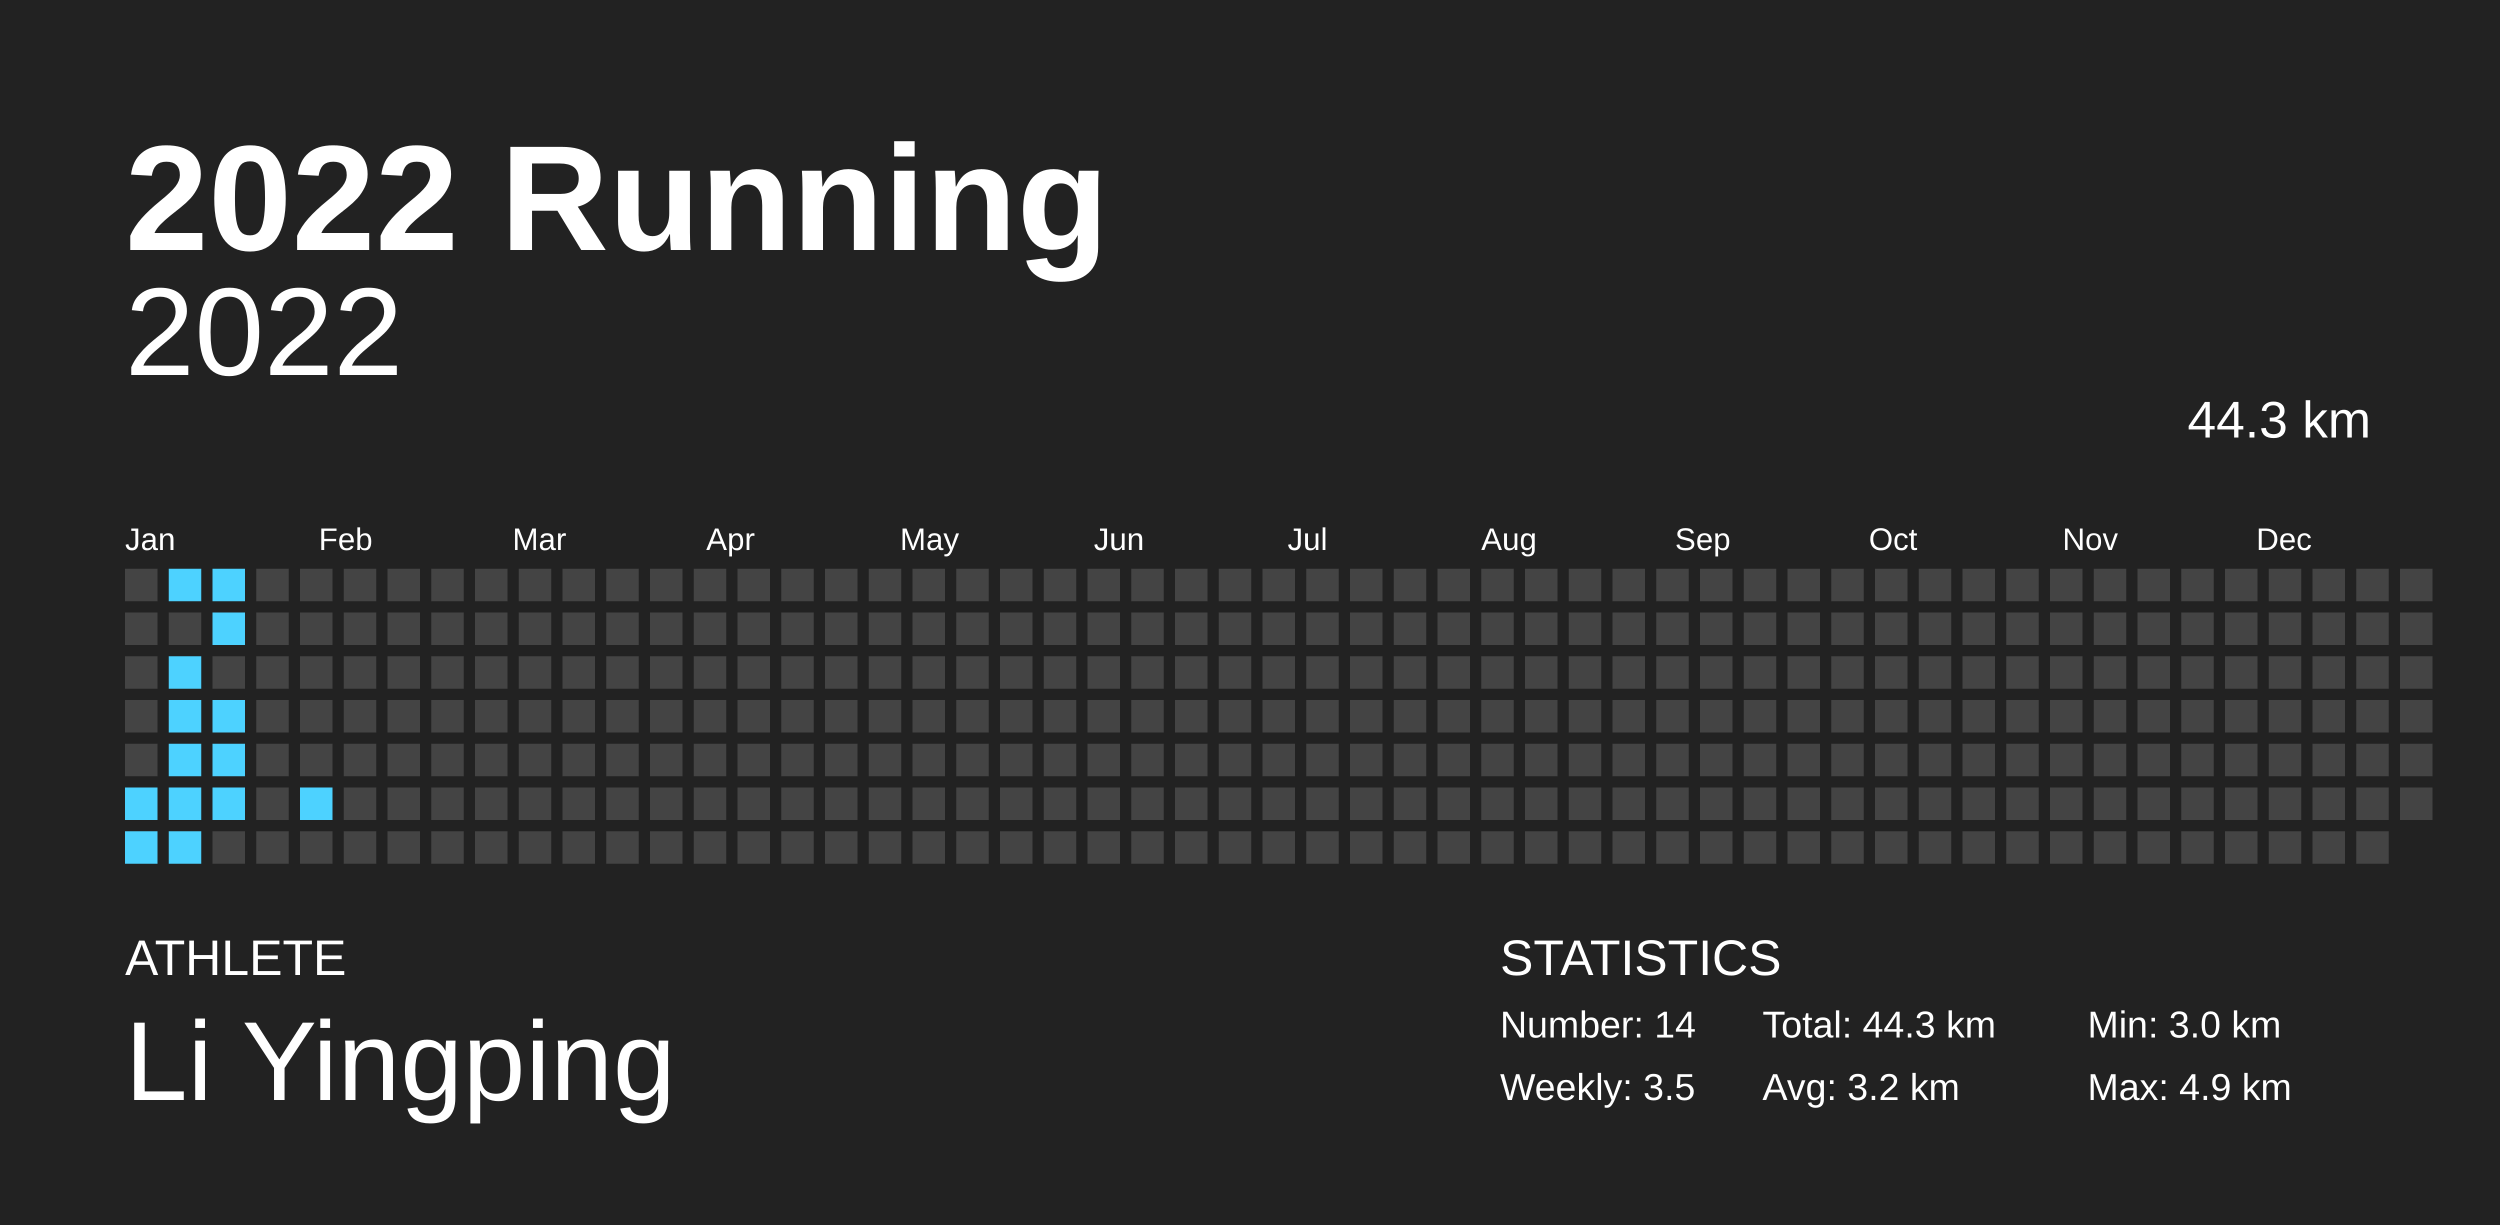
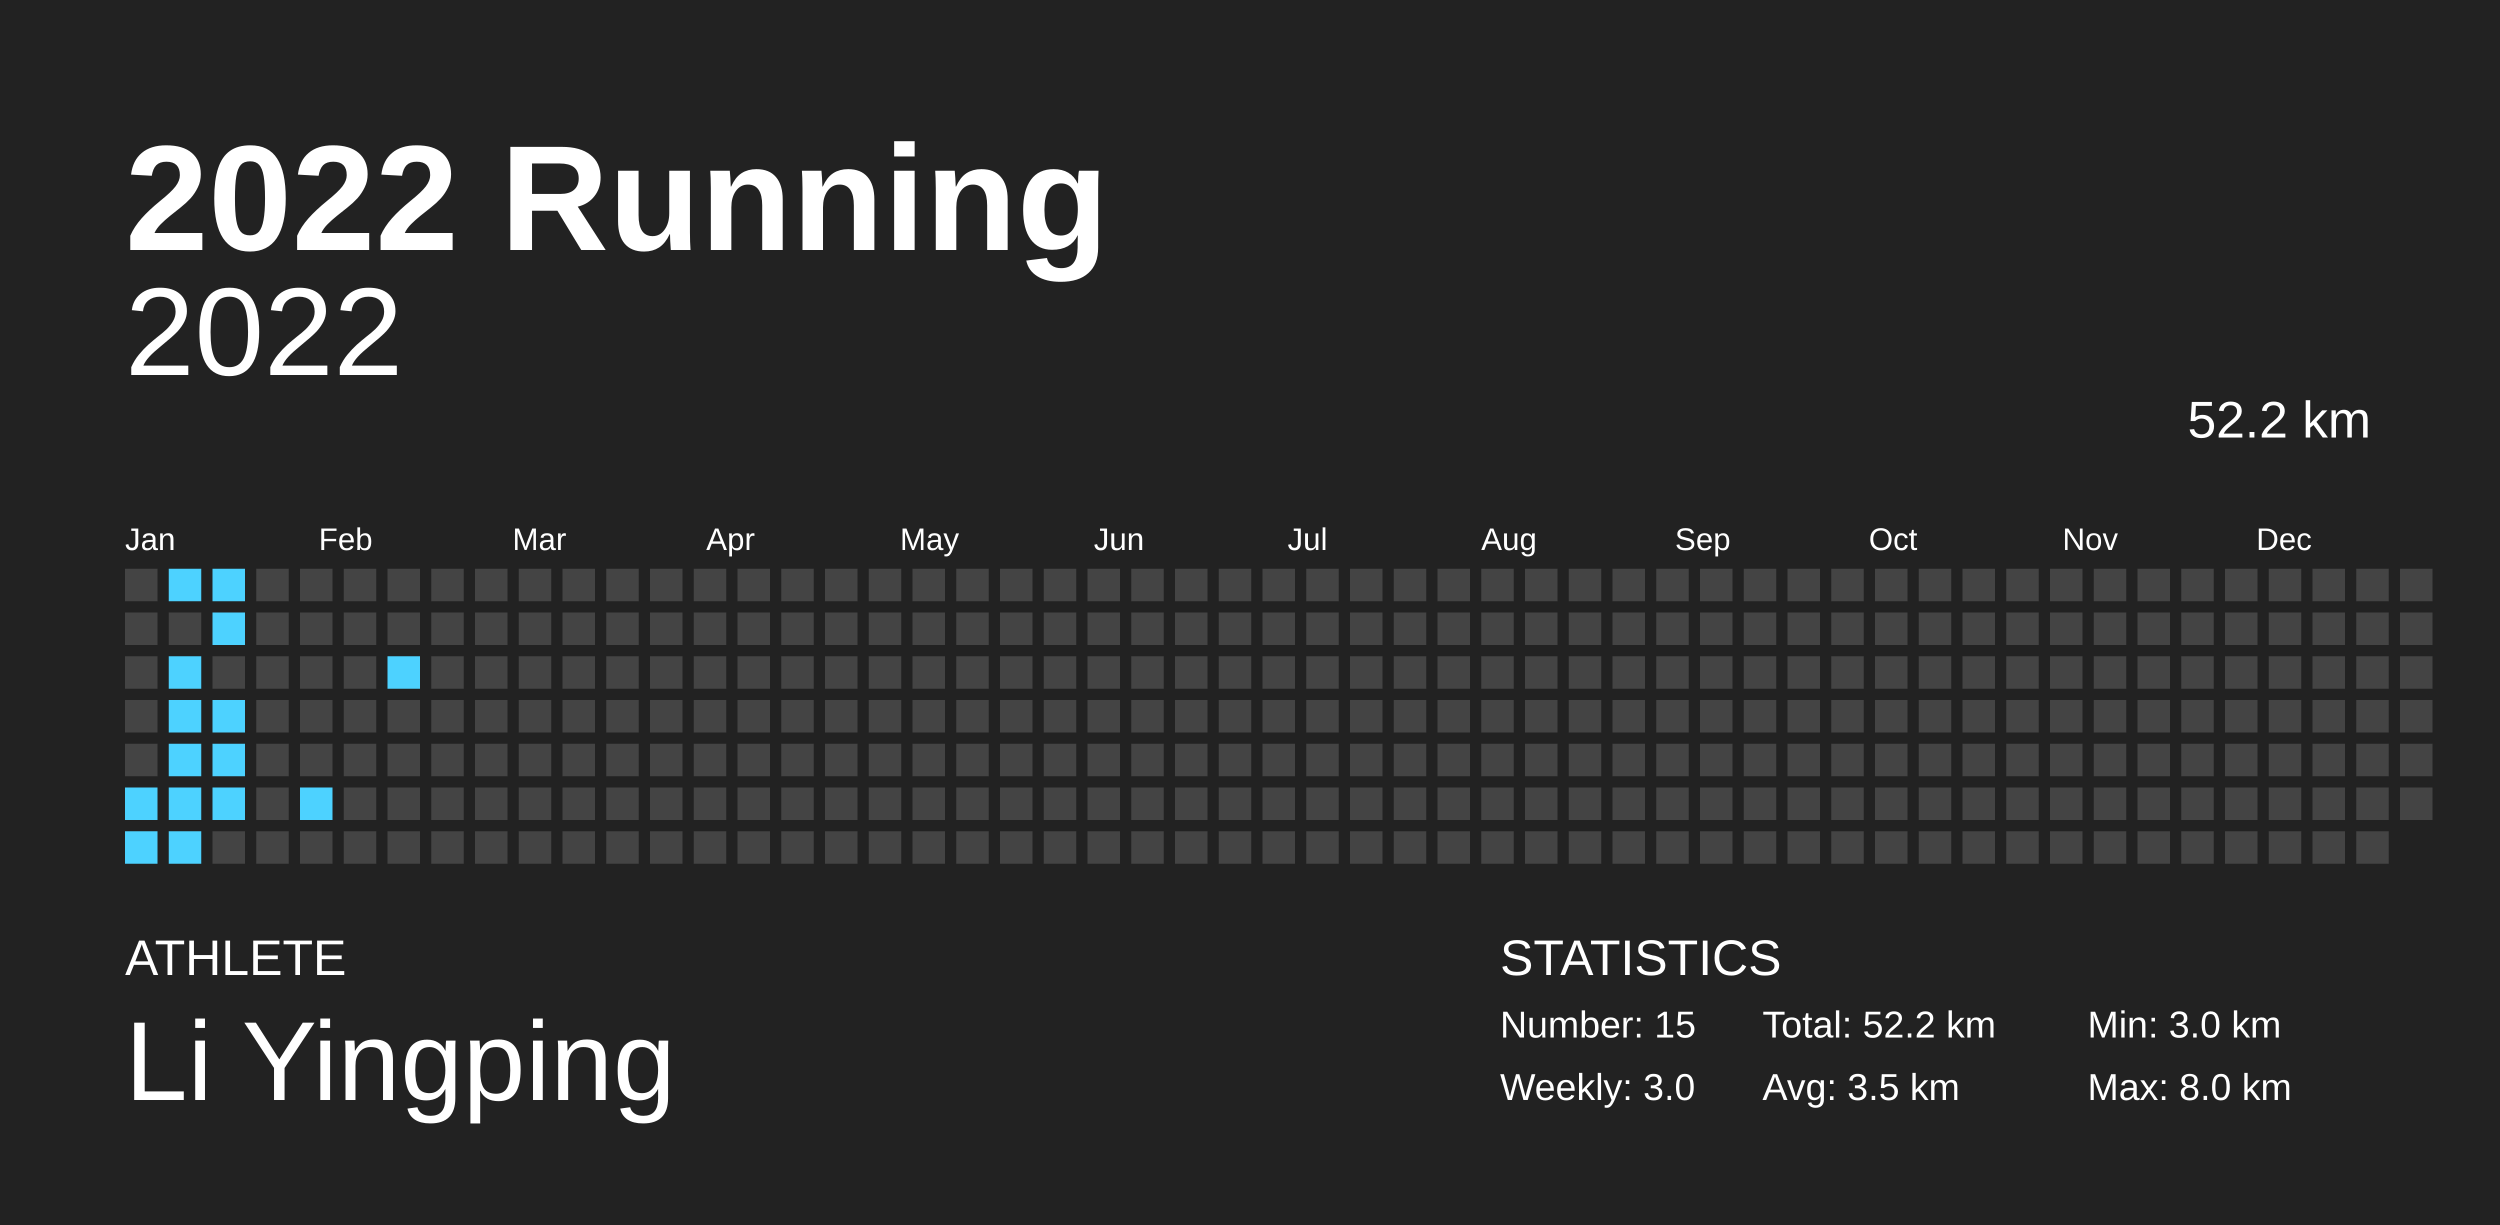
<svg xmlns="http://www.w3.org/2000/svg" baseProfile="full" height="98mm" version="1.1" viewBox="0,0,200,98" width="200mm">
  <defs />
  <rect fill="#222222" height="98" width="200" x="0" y="0" />
  <text fill="#FFFFFF" style="font-size:12px; font-family:Arial; font-weight:bold;" x="10" y="20">2022 Running</text>
  <text fill="#FFFFFF" style="font-size:4px; font-family:Arial" x="10" y="78">ATHLETE</text>
  <text fill="#FFFFFF" style="font-size:9px; font-family:Arial" x="10" y="88">Li Yingping</text>
  <text fill="#FFFFFF" style="font-size:4px; font-family:Arial" x="120" y="78">STATISTICS</text>
-   <text fill="#FFFFFF" style="font-size:3px; font-family:Arial" x="120" y="83">Number: 14</text>
-   <text fill="#FFFFFF" style="font-size:3px; font-family:Arial" x="120" y="88">Weekly: 3.5</text>
-   <text fill="#FFFFFF" style="font-size:3px; font-family:Arial" x="141" y="83">Total: 44.3 km</text>
-   <text fill="#FFFFFF" style="font-size:3px; font-family:Arial" x="141" y="88">Avg: 3.2 km</text>
+   <text fill="#FFFFFF" style="font-size:3px; font-family:Arial" x="120" y="83">Number: 15</text>
+   <text fill="#FFFFFF" style="font-size:3px; font-family:Arial" x="120" y="88">Weekly: 3.0</text>
+   <text fill="#FFFFFF" style="font-size:3px; font-family:Arial" x="141" y="83">Total: 52.2 km</text>
+   <text fill="#FFFFFF" style="font-size:3px; font-family:Arial" x="141" y="88">Avg: 3.5 km</text>
  <text fill="#FFFFFF" style="font-size:3px; font-family:Arial" x="167" y="83">Min: 3.0 km</text>
-   <text fill="#FFFFFF" style="font-size:3px; font-family:Arial" x="167" y="88">Max: 4.9 km</text>
+   <text fill="#FFFFFF" style="font-size:3px; font-family:Arial" x="167" y="88">Max: 8.0 km</text>
  <text alignment-baseline="hanging" fill="#FFFFFF" style="font-size:10.0px; font-family:Arial;" x="10" y="30">2022</text>
-   <text alignment-baseline="hanging" fill="#FFFFFF" style="font-size:4.125px; font-family:Arial;" x="175" y="35">44.3 km</text>
+   <text alignment-baseline="hanging" fill="#FFFFFF" style="font-size:4.125px; font-family:Arial;" x="175" y="35">52.2 km</text>
  <text fill="#FFFFFF" style="font-size:2.5px; font-family:Arial" x="10.0" y="44">Jan</text>
  <text fill="#FFFFFF" style="font-size:2.5px; font-family:Arial" x="25.5" y="44">Feb</text>
  <text fill="#FFFFFF" style="font-size:2.5px; font-family:Arial" x="41.0" y="44">Mar</text>
  <text fill="#FFFFFF" style="font-size:2.5px; font-family:Arial" x="56.5" y="44">Apr</text>
  <text fill="#FFFFFF" style="font-size:2.5px; font-family:Arial" x="72.0" y="44">May</text>
  <text fill="#FFFFFF" style="font-size:2.5px; font-family:Arial" x="87.5" y="44">Jun</text>
  <text fill="#FFFFFF" style="font-size:2.5px; font-family:Arial" x="103.0" y="44">Jul</text>
  <text fill="#FFFFFF" style="font-size:2.5px; font-family:Arial" x="118.5" y="44">Aug</text>
  <text fill="#FFFFFF" style="font-size:2.5px; font-family:Arial" x="134.0" y="44">Sep</text>
  <text fill="#FFFFFF" style="font-size:2.5px; font-family:Arial" x="149.5" y="44">Oct</text>
  <text fill="#FFFFFF" style="font-size:2.5px; font-family:Arial" x="165.0" y="44">Nov</text>
  <text fill="#FFFFFF" style="font-size:2.5px; font-family:Arial" x="180.5" y="44">Dec</text>
  <rect fill="#444444" height="2.6" width="2.6" x="10.0" y="45.5" />
  <rect fill="#444444" height="2.6" width="2.6" x="10.0" y="49.0" />
  <rect fill="#444444" height="2.6" width="2.6" x="10.0" y="52.5" />
  <rect fill="#444444" height="2.6" width="2.6" x="10.0" y="56.0" />
  <rect fill="#444444" height="2.6" width="2.6" x="10.0" y="59.5" />
  <rect fill="#4dd2ff" height="2.6" width="2.6" x="10.0" y="63.0" />
  <rect fill="#4dd2ff" height="2.6" width="2.6" x="10.0" y="66.5" />
  <rect fill="#4dd2ff" height="2.6" width="2.6" x="13.5" y="45.5" />
  <rect fill="#444444" height="2.6" width="2.6" x="13.5" y="49.0" />
  <rect fill="#4dd2ff" height="2.6" width="2.6" x="13.5" y="52.5" />
  <rect fill="#4dd2ff" height="2.6" width="2.6" x="13.5" y="56.0" />
  <rect fill="#4dd2ff" height="2.6" width="2.6" x="13.5" y="59.5" />
  <rect fill="#4dd2ff" height="2.6" width="2.6" x="13.5" y="63.0" />
  <rect fill="#4dd2ff" height="2.6" width="2.6" x="13.5" y="66.5" />
  <rect fill="#4dd2ff" height="2.6" width="2.6" x="17.0" y="45.5" />
  <rect fill="#4dd2ff" height="2.6" width="2.6" x="17.0" y="49.0" />
  <rect fill="#444444" height="2.6" width="2.6" x="17.0" y="52.5" />
  <rect fill="#4dd2ff" height="2.6" width="2.6" x="17.0" y="56.0" />
  <rect fill="#4dd2ff" height="2.6" width="2.6" x="17.0" y="59.5" />
  <rect fill="#4dd2ff" height="2.6" width="2.6" x="17.0" y="63.0" />
  <rect fill="#444444" height="2.6" width="2.6" x="17.0" y="66.5" />
  <rect fill="#444444" height="2.6" width="2.6" x="20.5" y="45.5" />
  <rect fill="#444444" height="2.6" width="2.6" x="20.5" y="49.0" />
  <rect fill="#444444" height="2.6" width="2.6" x="20.5" y="52.5" />
  <rect fill="#444444" height="2.6" width="2.6" x="20.5" y="56.0" />
  <rect fill="#444444" height="2.6" width="2.6" x="20.5" y="59.5" />
  <rect fill="#444444" height="2.6" width="2.6" x="20.5" y="63.0" />
  <rect fill="#444444" height="2.6" width="2.6" x="20.5" y="66.5" />
  <rect fill="#444444" height="2.6" width="2.6" x="24.0" y="45.5" />
  <rect fill="#444444" height="2.6" width="2.6" x="24.0" y="49.0" />
  <rect fill="#444444" height="2.6" width="2.6" x="24.0" y="52.5" />
  <rect fill="#444444" height="2.6" width="2.6" x="24.0" y="56.0" />
  <rect fill="#444444" height="2.6" width="2.6" x="24.0" y="59.5" />
  <rect fill="#4dd2ff" height="2.6" width="2.6" x="24.0" y="63.0" />
  <rect fill="#444444" height="2.6" width="2.6" x="24.0" y="66.5" />
  <rect fill="#444444" height="2.6" width="2.6" x="27.5" y="45.5" />
  <rect fill="#444444" height="2.6" width="2.6" x="27.5" y="49.0" />
  <rect fill="#444444" height="2.6" width="2.6" x="27.5" y="52.5" />
  <rect fill="#444444" height="2.6" width="2.6" x="27.5" y="56.0" />
  <rect fill="#444444" height="2.6" width="2.6" x="27.5" y="59.5" />
  <rect fill="#444444" height="2.6" width="2.6" x="27.5" y="63.0" />
  <rect fill="#444444" height="2.6" width="2.6" x="27.5" y="66.5" />
  <rect fill="#444444" height="2.6" width="2.6" x="31.0" y="45.5" />
  <rect fill="#444444" height="2.6" width="2.6" x="31.0" y="49.0" />
-   <rect fill="#444444" height="2.6" width="2.6" x="31.0" y="52.5" />
+   <rect fill="#4dd2ff" height="2.6" width="2.6" x="31.0" y="52.5" />
  <rect fill="#444444" height="2.6" width="2.6" x="31.0" y="56.0" />
  <rect fill="#444444" height="2.6" width="2.6" x="31.0" y="59.5" />
  <rect fill="#444444" height="2.6" width="2.6" x="31.0" y="63.0" />
  <rect fill="#444444" height="2.6" width="2.6" x="31.0" y="66.5" />
  <rect fill="#444444" height="2.6" width="2.6" x="34.5" y="45.5" />
  <rect fill="#444444" height="2.6" width="2.6" x="34.5" y="49.0" />
  <rect fill="#444444" height="2.6" width="2.6" x="34.5" y="52.5" />
  <rect fill="#444444" height="2.6" width="2.6" x="34.5" y="56.0" />
  <rect fill="#444444" height="2.6" width="2.6" x="34.5" y="59.5" />
  <rect fill="#444444" height="2.6" width="2.6" x="34.5" y="63.0" />
  <rect fill="#444444" height="2.6" width="2.6" x="34.5" y="66.5" />
  <rect fill="#444444" height="2.6" width="2.6" x="38.0" y="45.5" />
  <rect fill="#444444" height="2.6" width="2.6" x="38.0" y="49.0" />
  <rect fill="#444444" height="2.6" width="2.6" x="38.0" y="52.5" />
  <rect fill="#444444" height="2.6" width="2.6" x="38.0" y="56.0" />
  <rect fill="#444444" height="2.6" width="2.6" x="38.0" y="59.5" />
  <rect fill="#444444" height="2.6" width="2.6" x="38.0" y="63.0" />
  <rect fill="#444444" height="2.6" width="2.6" x="38.0" y="66.5" />
  <rect fill="#444444" height="2.6" width="2.6" x="41.5" y="45.5" />
  <rect fill="#444444" height="2.6" width="2.6" x="41.5" y="49.0" />
  <rect fill="#444444" height="2.6" width="2.6" x="41.5" y="52.5" />
  <rect fill="#444444" height="2.6" width="2.6" x="41.5" y="56.0" />
  <rect fill="#444444" height="2.6" width="2.6" x="41.5" y="59.5" />
  <rect fill="#444444" height="2.6" width="2.6" x="41.5" y="63.0" />
  <rect fill="#444444" height="2.6" width="2.6" x="41.5" y="66.5" />
  <rect fill="#444444" height="2.6" width="2.6" x="45.0" y="45.5" />
  <rect fill="#444444" height="2.6" width="2.6" x="45.0" y="49.0" />
  <rect fill="#444444" height="2.6" width="2.6" x="45.0" y="52.5" />
  <rect fill="#444444" height="2.6" width="2.6" x="45.0" y="56.0" />
  <rect fill="#444444" height="2.6" width="2.6" x="45.0" y="59.5" />
  <rect fill="#444444" height="2.6" width="2.6" x="45.0" y="63.0" />
  <rect fill="#444444" height="2.6" width="2.6" x="45.0" y="66.5" />
  <rect fill="#444444" height="2.6" width="2.6" x="48.5" y="45.5" />
  <rect fill="#444444" height="2.6" width="2.6" x="48.5" y="49.0" />
  <rect fill="#444444" height="2.6" width="2.6" x="48.5" y="52.5" />
  <rect fill="#444444" height="2.6" width="2.6" x="48.5" y="56.0" />
  <rect fill="#444444" height="2.6" width="2.6" x="48.5" y="59.5" />
  <rect fill="#444444" height="2.6" width="2.6" x="48.5" y="63.0" />
  <rect fill="#444444" height="2.6" width="2.6" x="48.5" y="66.5" />
  <rect fill="#444444" height="2.6" width="2.6" x="52.0" y="45.5" />
  <rect fill="#444444" height="2.6" width="2.6" x="52.0" y="49.0" />
  <rect fill="#444444" height="2.6" width="2.6" x="52.0" y="52.5" />
  <rect fill="#444444" height="2.6" width="2.6" x="52.0" y="56.0" />
  <rect fill="#444444" height="2.6" width="2.6" x="52.0" y="59.5" />
  <rect fill="#444444" height="2.6" width="2.6" x="52.0" y="63.0" />
  <rect fill="#444444" height="2.6" width="2.6" x="52.0" y="66.5" />
  <rect fill="#444444" height="2.6" width="2.6" x="55.5" y="45.5" />
  <rect fill="#444444" height="2.6" width="2.6" x="55.5" y="49.0" />
  <rect fill="#444444" height="2.6" width="2.6" x="55.5" y="52.5" />
  <rect fill="#444444" height="2.6" width="2.6" x="55.5" y="56.0" />
  <rect fill="#444444" height="2.6" width="2.6" x="55.5" y="59.5" />
  <rect fill="#444444" height="2.6" width="2.6" x="55.5" y="63.0" />
  <rect fill="#444444" height="2.6" width="2.6" x="55.5" y="66.5" />
  <rect fill="#444444" height="2.6" width="2.6" x="59.0" y="45.5" />
  <rect fill="#444444" height="2.6" width="2.6" x="59.0" y="49.0" />
  <rect fill="#444444" height="2.6" width="2.6" x="59.0" y="52.5" />
  <rect fill="#444444" height="2.6" width="2.6" x="59.0" y="56.0" />
  <rect fill="#444444" height="2.6" width="2.6" x="59.0" y="59.5" />
  <rect fill="#444444" height="2.6" width="2.6" x="59.0" y="63.0" />
  <rect fill="#444444" height="2.6" width="2.6" x="59.0" y="66.5" />
  <rect fill="#444444" height="2.6" width="2.6" x="62.5" y="45.5" />
  <rect fill="#444444" height="2.6" width="2.6" x="62.5" y="49.0" />
  <rect fill="#444444" height="2.6" width="2.6" x="62.5" y="52.5" />
  <rect fill="#444444" height="2.6" width="2.6" x="62.5" y="56.0" />
  <rect fill="#444444" height="2.6" width="2.6" x="62.5" y="59.5" />
  <rect fill="#444444" height="2.6" width="2.6" x="62.5" y="63.0" />
  <rect fill="#444444" height="2.6" width="2.6" x="62.5" y="66.5" />
  <rect fill="#444444" height="2.6" width="2.6" x="66.0" y="45.5" />
  <rect fill="#444444" height="2.6" width="2.6" x="66.0" y="49.0" />
  <rect fill="#444444" height="2.6" width="2.6" x="66.0" y="52.5" />
  <rect fill="#444444" height="2.6" width="2.6" x="66.0" y="56.0" />
  <rect fill="#444444" height="2.6" width="2.6" x="66.0" y="59.5" />
  <rect fill="#444444" height="2.6" width="2.6" x="66.0" y="63.0" />
  <rect fill="#444444" height="2.6" width="2.6" x="66.0" y="66.5" />
  <rect fill="#444444" height="2.6" width="2.6" x="69.5" y="45.5" />
  <rect fill="#444444" height="2.6" width="2.6" x="69.5" y="49.0" />
  <rect fill="#444444" height="2.6" width="2.6" x="69.5" y="52.5" />
  <rect fill="#444444" height="2.6" width="2.6" x="69.5" y="56.0" />
  <rect fill="#444444" height="2.6" width="2.6" x="69.5" y="59.5" />
  <rect fill="#444444" height="2.6" width="2.6" x="69.5" y="63.0" />
  <rect fill="#444444" height="2.6" width="2.6" x="69.5" y="66.5" />
  <rect fill="#444444" height="2.6" width="2.6" x="73.0" y="45.5" />
  <rect fill="#444444" height="2.6" width="2.6" x="73.0" y="49.0" />
  <rect fill="#444444" height="2.6" width="2.6" x="73.0" y="52.5" />
  <rect fill="#444444" height="2.6" width="2.6" x="73.0" y="56.0" />
  <rect fill="#444444" height="2.6" width="2.6" x="73.0" y="59.5" />
  <rect fill="#444444" height="2.6" width="2.6" x="73.0" y="63.0" />
  <rect fill="#444444" height="2.6" width="2.6" x="73.0" y="66.5" />
  <rect fill="#444444" height="2.6" width="2.6" x="76.5" y="45.5" />
  <rect fill="#444444" height="2.6" width="2.6" x="76.5" y="49.0" />
  <rect fill="#444444" height="2.6" width="2.6" x="76.5" y="52.5" />
  <rect fill="#444444" height="2.6" width="2.6" x="76.5" y="56.0" />
  <rect fill="#444444" height="2.6" width="2.6" x="76.5" y="59.5" />
  <rect fill="#444444" height="2.6" width="2.6" x="76.5" y="63.0" />
  <rect fill="#444444" height="2.6" width="2.6" x="76.5" y="66.5" />
  <rect fill="#444444" height="2.6" width="2.6" x="80.0" y="45.5" />
  <rect fill="#444444" height="2.6" width="2.6" x="80.0" y="49.0" />
  <rect fill="#444444" height="2.6" width="2.6" x="80.0" y="52.5" />
  <rect fill="#444444" height="2.6" width="2.6" x="80.0" y="56.0" />
  <rect fill="#444444" height="2.6" width="2.6" x="80.0" y="59.5" />
  <rect fill="#444444" height="2.6" width="2.6" x="80.0" y="63.0" />
  <rect fill="#444444" height="2.6" width="2.6" x="80.0" y="66.5" />
  <rect fill="#444444" height="2.6" width="2.6" x="83.5" y="45.5" />
  <rect fill="#444444" height="2.6" width="2.6" x="83.5" y="49.0" />
  <rect fill="#444444" height="2.6" width="2.6" x="83.5" y="52.5" />
  <rect fill="#444444" height="2.6" width="2.6" x="83.5" y="56.0" />
  <rect fill="#444444" height="2.6" width="2.6" x="83.5" y="59.5" />
  <rect fill="#444444" height="2.6" width="2.6" x="83.5" y="63.0" />
  <rect fill="#444444" height="2.6" width="2.6" x="83.5" y="66.5" />
  <rect fill="#444444" height="2.6" width="2.6" x="87.0" y="45.5" />
  <rect fill="#444444" height="2.6" width="2.6" x="87.0" y="49.0" />
  <rect fill="#444444" height="2.6" width="2.6" x="87.0" y="52.5" />
  <rect fill="#444444" height="2.6" width="2.6" x="87.0" y="56.0" />
  <rect fill="#444444" height="2.6" width="2.6" x="87.0" y="59.5" />
  <rect fill="#444444" height="2.6" width="2.6" x="87.0" y="63.0" />
  <rect fill="#444444" height="2.6" width="2.6" x="87.0" y="66.5" />
  <rect fill="#444444" height="2.6" width="2.6" x="90.5" y="45.5" />
  <rect fill="#444444" height="2.6" width="2.6" x="90.5" y="49.0" />
  <rect fill="#444444" height="2.6" width="2.6" x="90.5" y="52.5" />
  <rect fill="#444444" height="2.6" width="2.6" x="90.5" y="56.0" />
  <rect fill="#444444" height="2.6" width="2.6" x="90.5" y="59.5" />
  <rect fill="#444444" height="2.6" width="2.6" x="90.5" y="63.0" />
  <rect fill="#444444" height="2.6" width="2.6" x="90.5" y="66.5" />
  <rect fill="#444444" height="2.6" width="2.6" x="94.0" y="45.5" />
  <rect fill="#444444" height="2.6" width="2.6" x="94.0" y="49.0" />
  <rect fill="#444444" height="2.6" width="2.6" x="94.0" y="52.5" />
  <rect fill="#444444" height="2.6" width="2.6" x="94.0" y="56.0" />
  <rect fill="#444444" height="2.6" width="2.6" x="94.0" y="59.5" />
  <rect fill="#444444" height="2.6" width="2.6" x="94.0" y="63.0" />
  <rect fill="#444444" height="2.6" width="2.6" x="94.0" y="66.5" />
  <rect fill="#444444" height="2.6" width="2.6" x="97.5" y="45.5" />
  <rect fill="#444444" height="2.6" width="2.6" x="97.5" y="49.0" />
  <rect fill="#444444" height="2.6" width="2.6" x="97.5" y="52.5" />
  <rect fill="#444444" height="2.6" width="2.6" x="97.5" y="56.0" />
  <rect fill="#444444" height="2.6" width="2.6" x="97.5" y="59.5" />
  <rect fill="#444444" height="2.6" width="2.6" x="97.5" y="63.0" />
  <rect fill="#444444" height="2.6" width="2.6" x="97.5" y="66.5" />
  <rect fill="#444444" height="2.6" width="2.6" x="101.0" y="45.5" />
  <rect fill="#444444" height="2.6" width="2.6" x="101.0" y="49.0" />
  <rect fill="#444444" height="2.6" width="2.6" x="101.0" y="52.5" />
  <rect fill="#444444" height="2.6" width="2.6" x="101.0" y="56.0" />
  <rect fill="#444444" height="2.6" width="2.6" x="101.0" y="59.5" />
  <rect fill="#444444" height="2.6" width="2.6" x="101.0" y="63.0" />
  <rect fill="#444444" height="2.6" width="2.6" x="101.0" y="66.5" />
  <rect fill="#444444" height="2.6" width="2.6" x="104.5" y="45.5" />
  <rect fill="#444444" height="2.6" width="2.6" x="104.5" y="49.0" />
  <rect fill="#444444" height="2.6" width="2.6" x="104.5" y="52.5" />
  <rect fill="#444444" height="2.6" width="2.6" x="104.5" y="56.0" />
  <rect fill="#444444" height="2.6" width="2.6" x="104.5" y="59.5" />
  <rect fill="#444444" height="2.6" width="2.6" x="104.5" y="63.0" />
  <rect fill="#444444" height="2.6" width="2.6" x="104.5" y="66.5" />
  <rect fill="#444444" height="2.6" width="2.6" x="108.0" y="45.5" />
  <rect fill="#444444" height="2.6" width="2.6" x="108.0" y="49.0" />
  <rect fill="#444444" height="2.6" width="2.6" x="108.0" y="52.5" />
  <rect fill="#444444" height="2.6" width="2.6" x="108.0" y="56.0" />
  <rect fill="#444444" height="2.6" width="2.6" x="108.0" y="59.5" />
  <rect fill="#444444" height="2.6" width="2.6" x="108.0" y="63.0" />
  <rect fill="#444444" height="2.6" width="2.6" x="108.0" y="66.5" />
  <rect fill="#444444" height="2.6" width="2.6" x="111.5" y="45.5" />
  <rect fill="#444444" height="2.6" width="2.6" x="111.5" y="49.0" />
  <rect fill="#444444" height="2.6" width="2.6" x="111.5" y="52.5" />
  <rect fill="#444444" height="2.6" width="2.6" x="111.5" y="56.0" />
  <rect fill="#444444" height="2.6" width="2.6" x="111.5" y="59.5" />
  <rect fill="#444444" height="2.6" width="2.6" x="111.5" y="63.0" />
  <rect fill="#444444" height="2.6" width="2.6" x="111.5" y="66.5" />
  <rect fill="#444444" height="2.6" width="2.6" x="115.0" y="45.5" />
  <rect fill="#444444" height="2.6" width="2.6" x="115.0" y="49.0" />
  <rect fill="#444444" height="2.6" width="2.6" x="115.0" y="52.5" />
  <rect fill="#444444" height="2.6" width="2.6" x="115.0" y="56.0" />
  <rect fill="#444444" height="2.6" width="2.6" x="115.0" y="59.5" />
  <rect fill="#444444" height="2.6" width="2.6" x="115.0" y="63.0" />
  <rect fill="#444444" height="2.6" width="2.6" x="115.0" y="66.5" />
  <rect fill="#444444" height="2.6" width="2.6" x="118.5" y="45.5" />
  <rect fill="#444444" height="2.6" width="2.6" x="118.5" y="49.0" />
  <rect fill="#444444" height="2.6" width="2.6" x="118.5" y="52.5" />
  <rect fill="#444444" height="2.6" width="2.6" x="118.5" y="56.0" />
  <rect fill="#444444" height="2.6" width="2.6" x="118.5" y="59.5" />
  <rect fill="#444444" height="2.6" width="2.6" x="118.5" y="63.0" />
  <rect fill="#444444" height="2.6" width="2.6" x="118.5" y="66.5" />
  <rect fill="#444444" height="2.6" width="2.6" x="122.0" y="45.5" />
  <rect fill="#444444" height="2.6" width="2.6" x="122.0" y="49.0" />
  <rect fill="#444444" height="2.6" width="2.6" x="122.0" y="52.5" />
  <rect fill="#444444" height="2.6" width="2.6" x="122.0" y="56.0" />
  <rect fill="#444444" height="2.6" width="2.6" x="122.0" y="59.5" />
  <rect fill="#444444" height="2.6" width="2.6" x="122.0" y="63.0" />
  <rect fill="#444444" height="2.6" width="2.6" x="122.0" y="66.5" />
  <rect fill="#444444" height="2.6" width="2.6" x="125.5" y="45.5" />
  <rect fill="#444444" height="2.6" width="2.6" x="125.5" y="49.0" />
  <rect fill="#444444" height="2.6" width="2.6" x="125.5" y="52.5" />
  <rect fill="#444444" height="2.6" width="2.6" x="125.5" y="56.0" />
  <rect fill="#444444" height="2.6" width="2.6" x="125.5" y="59.5" />
  <rect fill="#444444" height="2.6" width="2.6" x="125.5" y="63.0" />
  <rect fill="#444444" height="2.6" width="2.6" x="125.5" y="66.5" />
  <rect fill="#444444" height="2.6" width="2.6" x="129.0" y="45.5" />
  <rect fill="#444444" height="2.6" width="2.6" x="129.0" y="49.0" />
  <rect fill="#444444" height="2.6" width="2.6" x="129.0" y="52.5" />
  <rect fill="#444444" height="2.6" width="2.6" x="129.0" y="56.0" />
  <rect fill="#444444" height="2.6" width="2.6" x="129.0" y="59.5" />
  <rect fill="#444444" height="2.6" width="2.6" x="129.0" y="63.0" />
  <rect fill="#444444" height="2.6" width="2.6" x="129.0" y="66.5" />
  <rect fill="#444444" height="2.6" width="2.6" x="132.5" y="45.5" />
  <rect fill="#444444" height="2.6" width="2.6" x="132.5" y="49.0" />
  <rect fill="#444444" height="2.6" width="2.6" x="132.5" y="52.5" />
  <rect fill="#444444" height="2.6" width="2.6" x="132.5" y="56.0" />
  <rect fill="#444444" height="2.6" width="2.6" x="132.5" y="59.5" />
  <rect fill="#444444" height="2.6" width="2.6" x="132.5" y="63.0" />
  <rect fill="#444444" height="2.6" width="2.6" x="132.5" y="66.5" />
  <rect fill="#444444" height="2.6" width="2.6" x="136.0" y="45.5" />
  <rect fill="#444444" height="2.6" width="2.6" x="136.0" y="49.0" />
  <rect fill="#444444" height="2.6" width="2.6" x="136.0" y="52.5" />
  <rect fill="#444444" height="2.6" width="2.6" x="136.0" y="56.0" />
  <rect fill="#444444" height="2.6" width="2.6" x="136.0" y="59.5" />
  <rect fill="#444444" height="2.6" width="2.6" x="136.0" y="63.0" />
  <rect fill="#444444" height="2.6" width="2.6" x="136.0" y="66.5" />
  <rect fill="#444444" height="2.6" width="2.6" x="139.5" y="45.5" />
  <rect fill="#444444" height="2.6" width="2.6" x="139.5" y="49.0" />
  <rect fill="#444444" height="2.6" width="2.6" x="139.5" y="52.5" />
  <rect fill="#444444" height="2.6" width="2.6" x="139.5" y="56.0" />
  <rect fill="#444444" height="2.6" width="2.6" x="139.5" y="59.5" />
  <rect fill="#444444" height="2.6" width="2.6" x="139.5" y="63.0" />
  <rect fill="#444444" height="2.6" width="2.6" x="139.5" y="66.5" />
  <rect fill="#444444" height="2.6" width="2.6" x="143.0" y="45.5" />
  <rect fill="#444444" height="2.6" width="2.6" x="143.0" y="49.0" />
  <rect fill="#444444" height="2.6" width="2.6" x="143.0" y="52.5" />
  <rect fill="#444444" height="2.6" width="2.6" x="143.0" y="56.0" />
  <rect fill="#444444" height="2.6" width="2.6" x="143.0" y="59.5" />
  <rect fill="#444444" height="2.6" width="2.6" x="143.0" y="63.0" />
  <rect fill="#444444" height="2.6" width="2.6" x="143.0" y="66.5" />
  <rect fill="#444444" height="2.6" width="2.6" x="146.5" y="45.5" />
  <rect fill="#444444" height="2.6" width="2.6" x="146.5" y="49.0" />
  <rect fill="#444444" height="2.6" width="2.6" x="146.5" y="52.5" />
  <rect fill="#444444" height="2.6" width="2.6" x="146.5" y="56.0" />
  <rect fill="#444444" height="2.6" width="2.6" x="146.5" y="59.5" />
  <rect fill="#444444" height="2.6" width="2.6" x="146.5" y="63.0" />
  <rect fill="#444444" height="2.6" width="2.6" x="146.5" y="66.5" />
  <rect fill="#444444" height="2.6" width="2.6" x="150.0" y="45.5" />
  <rect fill="#444444" height="2.6" width="2.6" x="150.0" y="49.0" />
  <rect fill="#444444" height="2.6" width="2.6" x="150.0" y="52.5" />
  <rect fill="#444444" height="2.6" width="2.6" x="150.0" y="56.0" />
  <rect fill="#444444" height="2.6" width="2.6" x="150.0" y="59.5" />
  <rect fill="#444444" height="2.6" width="2.6" x="150.0" y="63.0" />
  <rect fill="#444444" height="2.6" width="2.6" x="150.0" y="66.5" />
  <rect fill="#444444" height="2.6" width="2.6" x="153.5" y="45.5" />
  <rect fill="#444444" height="2.6" width="2.6" x="153.5" y="49.0" />
  <rect fill="#444444" height="2.6" width="2.6" x="153.5" y="52.5" />
  <rect fill="#444444" height="2.6" width="2.6" x="153.5" y="56.0" />
  <rect fill="#444444" height="2.6" width="2.6" x="153.5" y="59.5" />
  <rect fill="#444444" height="2.6" width="2.6" x="153.5" y="63.0" />
  <rect fill="#444444" height="2.6" width="2.6" x="153.5" y="66.5" />
  <rect fill="#444444" height="2.6" width="2.6" x="157.0" y="45.5" />
  <rect fill="#444444" height="2.6" width="2.6" x="157.0" y="49.0" />
  <rect fill="#444444" height="2.6" width="2.6" x="157.0" y="52.5" />
  <rect fill="#444444" height="2.6" width="2.6" x="157.0" y="56.0" />
  <rect fill="#444444" height="2.6" width="2.6" x="157.0" y="59.5" />
  <rect fill="#444444" height="2.6" width="2.6" x="157.0" y="63.0" />
  <rect fill="#444444" height="2.6" width="2.6" x="157.0" y="66.5" />
  <rect fill="#444444" height="2.6" width="2.6" x="160.5" y="45.5" />
  <rect fill="#444444" height="2.6" width="2.6" x="160.5" y="49.0" />
  <rect fill="#444444" height="2.6" width="2.6" x="160.5" y="52.5" />
  <rect fill="#444444" height="2.6" width="2.6" x="160.5" y="56.0" />
  <rect fill="#444444" height="2.6" width="2.6" x="160.5" y="59.5" />
  <rect fill="#444444" height="2.6" width="2.6" x="160.5" y="63.0" />
  <rect fill="#444444" height="2.6" width="2.6" x="160.5" y="66.5" />
  <rect fill="#444444" height="2.6" width="2.6" x="164.0" y="45.5" />
  <rect fill="#444444" height="2.6" width="2.6" x="164.0" y="49.0" />
  <rect fill="#444444" height="2.6" width="2.6" x="164.0" y="52.5" />
  <rect fill="#444444" height="2.6" width="2.6" x="164.0" y="56.0" />
  <rect fill="#444444" height="2.6" width="2.6" x="164.0" y="59.5" />
  <rect fill="#444444" height="2.6" width="2.6" x="164.0" y="63.0" />
  <rect fill="#444444" height="2.6" width="2.6" x="164.0" y="66.5" />
  <rect fill="#444444" height="2.6" width="2.6" x="167.5" y="45.5" />
  <rect fill="#444444" height="2.6" width="2.6" x="167.5" y="49.0" />
  <rect fill="#444444" height="2.6" width="2.6" x="167.5" y="52.5" />
  <rect fill="#444444" height="2.6" width="2.6" x="167.5" y="56.0" />
  <rect fill="#444444" height="2.6" width="2.6" x="167.5" y="59.5" />
  <rect fill="#444444" height="2.6" width="2.6" x="167.5" y="63.0" />
  <rect fill="#444444" height="2.6" width="2.6" x="167.5" y="66.5" />
  <rect fill="#444444" height="2.6" width="2.6" x="171.0" y="45.5" />
  <rect fill="#444444" height="2.6" width="2.6" x="171.0" y="49.0" />
  <rect fill="#444444" height="2.6" width="2.6" x="171.0" y="52.5" />
  <rect fill="#444444" height="2.6" width="2.6" x="171.0" y="56.0" />
  <rect fill="#444444" height="2.6" width="2.6" x="171.0" y="59.5" />
  <rect fill="#444444" height="2.6" width="2.6" x="171.0" y="63.0" />
  <rect fill="#444444" height="2.6" width="2.6" x="171.0" y="66.5" />
  <rect fill="#444444" height="2.6" width="2.6" x="174.5" y="45.5" />
  <rect fill="#444444" height="2.6" width="2.6" x="174.5" y="49.0" />
  <rect fill="#444444" height="2.6" width="2.6" x="174.5" y="52.5" />
  <rect fill="#444444" height="2.6" width="2.6" x="174.5" y="56.0" />
  <rect fill="#444444" height="2.6" width="2.6" x="174.5" y="59.5" />
  <rect fill="#444444" height="2.6" width="2.6" x="174.5" y="63.0" />
  <rect fill="#444444" height="2.6" width="2.6" x="174.5" y="66.5" />
  <rect fill="#444444" height="2.6" width="2.6" x="178.0" y="45.5" />
  <rect fill="#444444" height="2.6" width="2.6" x="178.0" y="49.0" />
  <rect fill="#444444" height="2.6" width="2.6" x="178.0" y="52.5" />
  <rect fill="#444444" height="2.6" width="2.6" x="178.0" y="56.0" />
  <rect fill="#444444" height="2.6" width="2.6" x="178.0" y="59.5" />
  <rect fill="#444444" height="2.6" width="2.6" x="178.0" y="63.0" />
  <rect fill="#444444" height="2.6" width="2.6" x="178.0" y="66.5" />
  <rect fill="#444444" height="2.6" width="2.6" x="181.5" y="45.5" />
  <rect fill="#444444" height="2.6" width="2.6" x="181.5" y="49.0" />
  <rect fill="#444444" height="2.6" width="2.6" x="181.5" y="52.5" />
  <rect fill="#444444" height="2.6" width="2.6" x="181.5" y="56.0" />
  <rect fill="#444444" height="2.6" width="2.6" x="181.5" y="59.5" />
  <rect fill="#444444" height="2.6" width="2.6" x="181.5" y="63.0" />
  <rect fill="#444444" height="2.6" width="2.6" x="181.5" y="66.5" />
  <rect fill="#444444" height="2.6" width="2.6" x="185.0" y="45.5" />
  <rect fill="#444444" height="2.6" width="2.6" x="185.0" y="49.0" />
  <rect fill="#444444" height="2.6" width="2.6" x="185.0" y="52.5" />
  <rect fill="#444444" height="2.6" width="2.6" x="185.0" y="56.0" />
  <rect fill="#444444" height="2.6" width="2.6" x="185.0" y="59.5" />
  <rect fill="#444444" height="2.6" width="2.6" x="185.0" y="63.0" />
  <rect fill="#444444" height="2.6" width="2.6" x="185.0" y="66.5" />
  <rect fill="#444444" height="2.6" width="2.6" x="188.5" y="45.5" />
  <rect fill="#444444" height="2.6" width="2.6" x="188.5" y="49.0" />
  <rect fill="#444444" height="2.6" width="2.6" x="188.5" y="52.5" />
  <rect fill="#444444" height="2.6" width="2.6" x="188.5" y="56.0" />
  <rect fill="#444444" height="2.6" width="2.6" x="188.5" y="59.5" />
  <rect fill="#444444" height="2.6" width="2.6" x="188.5" y="63.0" />
  <rect fill="#444444" height="2.6" width="2.6" x="188.5" y="66.5" />
  <rect fill="#444444" height="2.6" width="2.6" x="192.0" y="45.5" />
  <rect fill="#444444" height="2.6" width="2.6" x="192.0" y="49.0" />
  <rect fill="#444444" height="2.6" width="2.6" x="192.0" y="52.5" />
  <rect fill="#444444" height="2.6" width="2.6" x="192.0" y="56.0" />
  <rect fill="#444444" height="2.6" width="2.6" x="192.0" y="59.5" />
  <rect fill="#444444" height="2.6" width="2.6" x="192.0" y="63.0" />
</svg>
